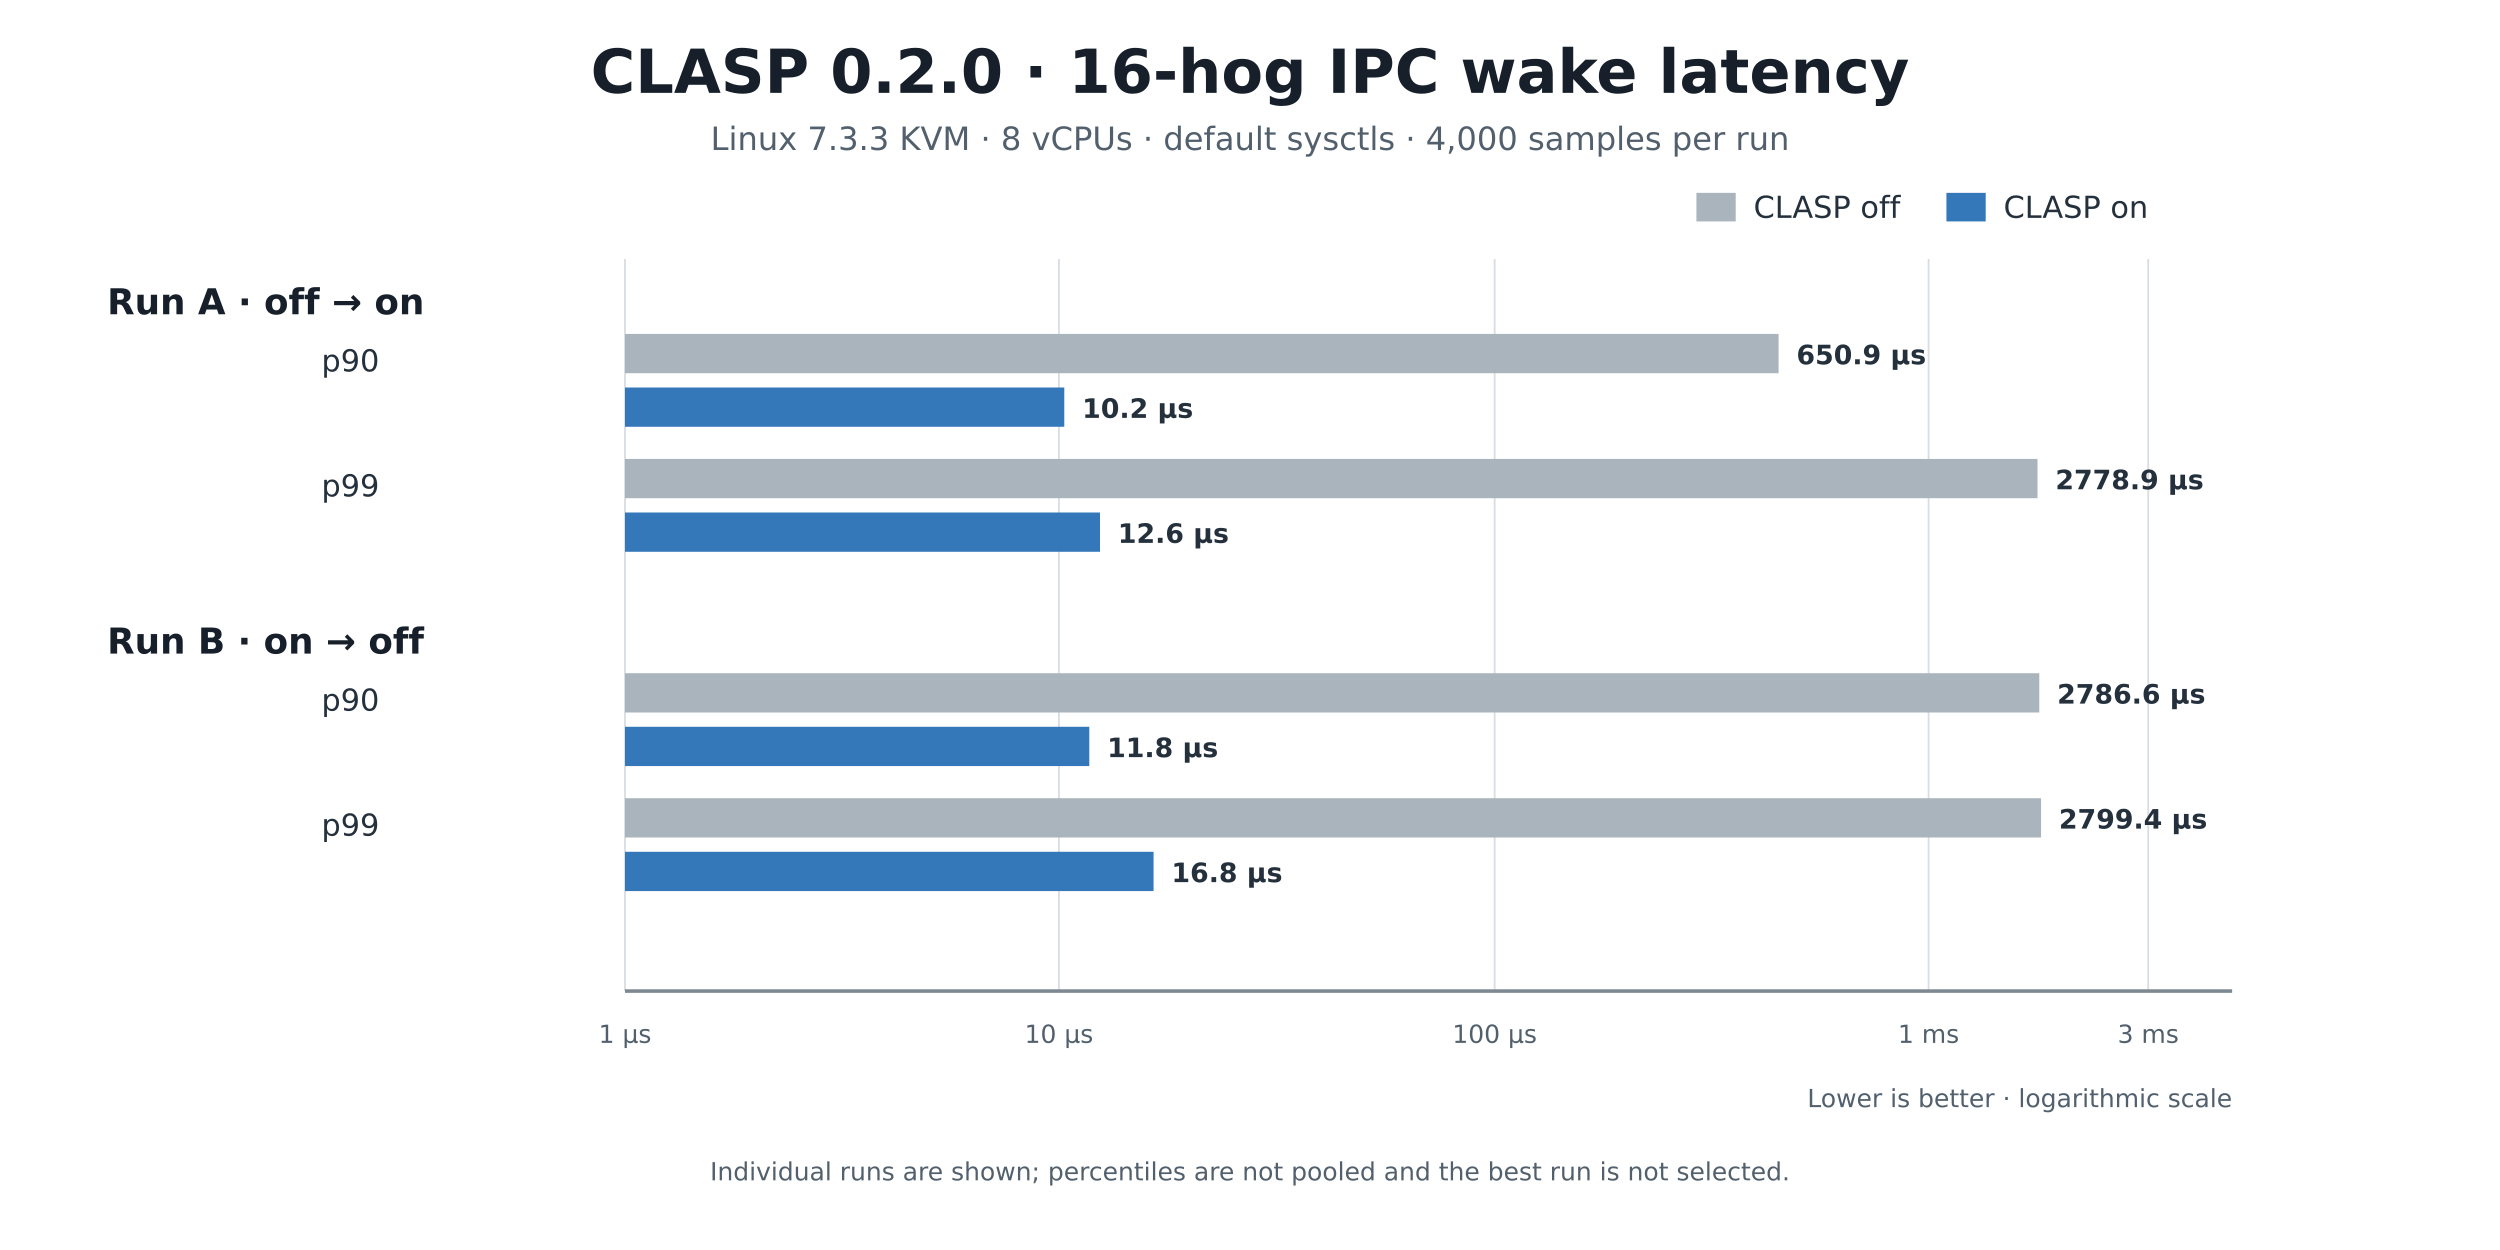
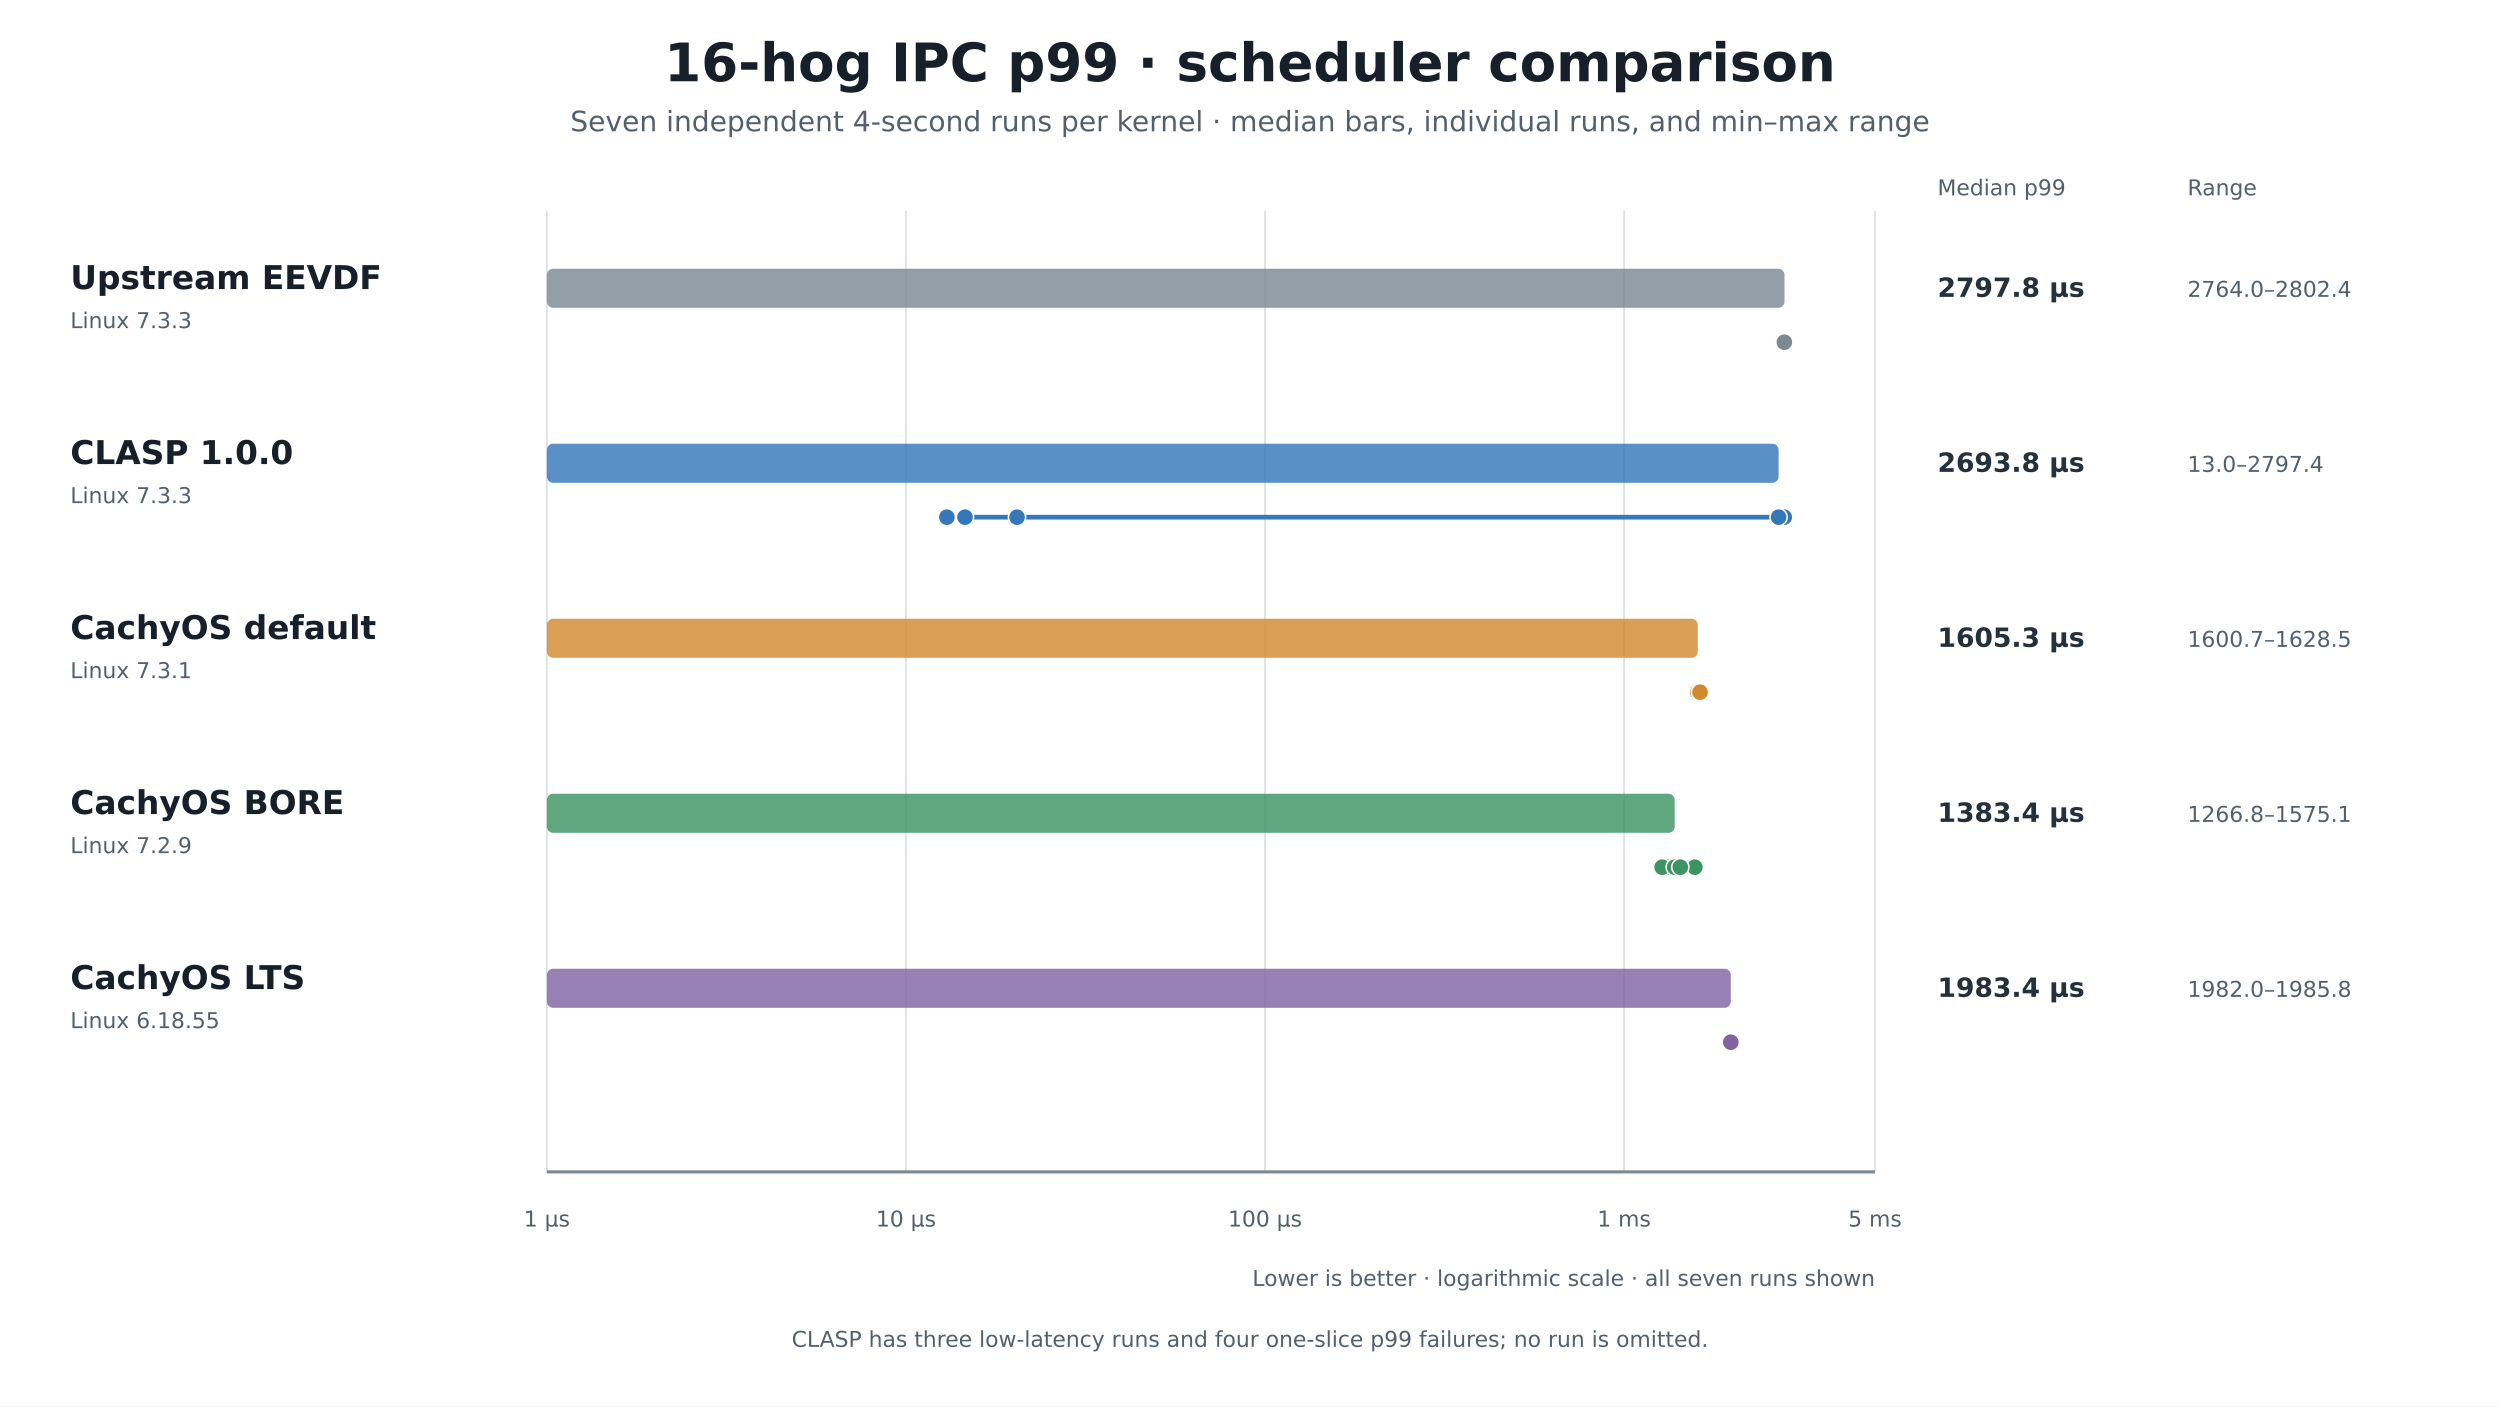
- <svg xmlns="http://www.w3.org/2000/svg" width="1400" height="700" viewBox="0 0 1400 700">
+ <svg xmlns="http://www.w3.org/2000/svg" width="1600" height="900" viewBox="0 0 1600 900">
  <defs>
    <style>
-       .title { font: 700 34px 'DejaVu Sans', sans-serif; fill: #17202a; }
-       .subtitle { font: 18px 'DejaVu Sans', sans-serif; fill: #52606d; }
-       .heading { font: 700 20px 'DejaVu Sans', sans-serif; fill: #17202a; }
-       .text { font: 17px 'DejaVu Sans', sans-serif; fill: #24313d; }
-       .small { font: 14px 'DejaVu Sans', sans-serif; fill: #52606d; }
-       .value { font: 700 15px 'DejaVu Sans', sans-serif; fill: #24313d; }
-       .grid { stroke: #d7dde2; stroke-width: 1; }
-     </style>
+ .title{font:700 34px 'DejaVu Sans',sans-serif;fill:#17202a}.subtitle{font:18px 'DejaVu Sans',sans-serif;fill:#52606d}.heading{font:700 21px 'DejaVu Sans',sans-serif;fill:#17202a}.text{font:17px 'DejaVu Sans',sans-serif;fill:#24313d}.small{font:14px 'DejaVu Sans',sans-serif;fill:#52606d}.value{font:700 17px 'DejaVu Sans',sans-serif;fill:#24313d}.grid{stroke:#d7dde2;stroke-width:1}
+ </style>
  </defs>
-   <rect width="1400" height="700" fill="#ffffff" />
-   <text x="700" y="52" text-anchor="middle" class="title">CLASP 0.2.0 · 16-hog IPC wake latency</text>
-   <text x="700" y="84" text-anchor="middle" class="subtitle">Linux 7.3.3 KVM · 8 vCPUs · default sysctls · 4,000 samples per run</text>
-   <rect x="950" y="108" width="22" height="16" fill="#aab4bd" />
-   <text x="982" y="122" class="text">CLASP off</text>
-   <rect x="1090" y="108" width="22" height="16" fill="#3478b9" />
-   <text x="1122" y="122" class="text">CLASP on</text>
-   <line x1="350" y1="145" x2="350" y2="555" class="grid" />
-   <line x1="593" y1="145" x2="593" y2="555" class="grid" />
-   <line x1="837" y1="145" x2="837" y2="555" class="grid" />
-   <line x1="1080" y1="145" x2="1080" y2="555" class="grid" />
-   <line x1="1203" y1="145" x2="1203" y2="555" class="grid" />
-   <text x="60" y="176" class="heading">Run A · off → on</text>
-   <text x="180" y="208" class="text">p90</text>
-   <rect x="350" y="187" width="646" height="22" fill="#aab4bd" />
-   <text x="1006" y="204" class="value">650.9 µs</text>
-   <rect x="350" y="217" width="246" height="22" fill="#3478b9" />
-   <text x="606" y="234" class="value">10.2 µs</text>
-   <text x="180" y="278" class="text">p99</text>
-   <rect x="350" y="257" width="791" height="22" fill="#aab4bd" />
-   <text x="1151" y="274" class="value">2778.9 µs</text>
-   <rect x="350" y="287" width="266" height="22" fill="#3478b9" />
-   <text x="626" y="304" class="value">12.6 µs</text>
-   <text x="60" y="366" class="heading">Run B · on → off</text>
-   <text x="180" y="398" class="text">p90</text>
-   <rect x="350" y="377" width="792" height="22" fill="#aab4bd" />
-   <text x="1152" y="394" class="value">2786.6 µs</text>
-   <rect x="350" y="407" width="260" height="22" fill="#3478b9" />
-   <text x="620" y="424" class="value">11.8 µs</text>
-   <text x="180" y="468" class="text">p99</text>
-   <rect x="350" y="447" width="793" height="22" fill="#aab4bd" />
-   <text x="1153" y="464" class="value">2799.4 µs</text>
-   <rect x="350" y="477" width="296" height="22" fill="#3478b9" />
-   <text x="656" y="494" class="value">16.8 µs</text>
-   <line x1="350" y1="555" x2="1250" y2="555" stroke="#7d8992" stroke-width="2" />
-   <text x="350" y="584" text-anchor="middle" class="small">1 µs</text>
-   <text x="593" y="584" text-anchor="middle" class="small">10 µs</text>
-   <text x="837" y="584" text-anchor="middle" class="small">100 µs</text>
-   <text x="1080" y="584" text-anchor="middle" class="small">1 ms</text>
-   <text x="1203" y="584" text-anchor="middle" class="small">3 ms</text>
-   <text x="1250" y="620" text-anchor="end" class="small">Lower is better · logarithmic scale</text>
-   <text x="700" y="661" text-anchor="middle" class="small">Individual runs are shown; percentiles are not pooled and the best run is not selected.</text>
+   <rect width="1600" height="900" fill="#fff" />
+   <text x="800" y="52" text-anchor="middle" class="title">16-hog IPC p99 · scheduler comparison</text>
+   <text x="800" y="84" text-anchor="middle" class="subtitle">Seven independent 4-second runs per kernel · median bars, individual runs, and min–max range</text>
+   <line x1="350.0" y1="135" x2="350.0" y2="750" class="grid" />
+   <text x="350.0" y="785" text-anchor="middle" class="small">1 µs</text>
+   <line x1="579.8" y1="135" x2="579.8" y2="750" class="grid" />
+   <text x="579.8" y="785" text-anchor="middle" class="small">10 µs</text>
+   <line x1="809.6" y1="135" x2="809.6" y2="750" class="grid" />
+   <text x="809.6" y="785" text-anchor="middle" class="small">100 µs</text>
+   <line x1="1039.4" y1="135" x2="1039.4" y2="750" class="grid" />
+   <text x="1039.4" y="785" text-anchor="middle" class="small">1 ms</text>
+   <line x1="1200.0" y1="135" x2="1200.0" y2="750" class="grid" />
+   <text x="1200.0" y="785" text-anchor="middle" class="small">5 ms</text>
+   <text x="1240" y="125" class="small">Median p99</text>
+   <text x="1400" y="125" class="small">Range</text>
+   <text x="45" y="185" class="heading">Upstream EEVDF</text>
+   <text x="45" y="210" class="small">Linux 7.3.3</text>
+   <rect x="350" y="172" width="792.1" height="25" rx="4" fill="#7d8992" opacity="0.82" />
+   <line x1="1140.8" y1="219" x2="1142.2" y2="219" stroke="#7d8992" stroke-width="3" />
+   <circle cx="1142.2" cy="219" r="5.5" fill="#7d8992" stroke="#fff" stroke-width="1" />
+   <circle cx="1142.1" cy="219" r="5.5" fill="#7d8992" stroke="#fff" stroke-width="1" />
+   <circle cx="1142.2" cy="219" r="5.5" fill="#7d8992" stroke="#fff" stroke-width="1" />
+   <circle cx="1140.8" cy="219" r="5.5" fill="#7d8992" stroke="#fff" stroke-width="1" />
+   <circle cx="1142.1" cy="219" r="5.5" fill="#7d8992" stroke="#fff" stroke-width="1" />
+   <circle cx="1141.4" cy="219" r="5.5" fill="#7d8992" stroke="#fff" stroke-width="1" />
+   <circle cx="1142.0" cy="219" r="5.5" fill="#7d8992" stroke="#fff" stroke-width="1" />
+   <text x="1240" y="190" class="value">2797.8 µs</text>
+   <text x="1400" y="190" class="small">2764.0–2802.4</text>
+   <text x="45" y="297" class="heading">CLASP 1.0.0</text>
+   <text x="45" y="322" class="small">Linux 7.3.3</text>
+   <rect x="350" y="284" width="788.3" height="25" rx="4" fill="#3478b9" opacity="0.82" />
+   <line x1="606.0" y1="331" x2="1142.0" y2="331" stroke="#3478b9" stroke-width="3" />
+   <circle cx="617.6" cy="331" r="5.5" fill="#3478b9" stroke="#fff" stroke-width="1" />
+   <circle cx="650.9" cy="331" r="5.5" fill="#3478b9" stroke="#fff" stroke-width="1" />
+   <circle cx="1141.9" cy="331" r="5.5" fill="#3478b9" stroke="#fff" stroke-width="1" />
+   <circle cx="1142.0" cy="331" r="5.5" fill="#3478b9" stroke="#fff" stroke-width="1" />
+   <circle cx="1141.9" cy="331" r="5.5" fill="#3478b9" stroke="#fff" stroke-width="1" />
+   <circle cx="1138.3" cy="331" r="5.5" fill="#3478b9" stroke="#fff" stroke-width="1" />
+   <circle cx="606.0" cy="331" r="5.5" fill="#3478b9" stroke="#fff" stroke-width="1" />
+   <text x="1240" y="302" class="value">2693.8 µs</text>
+   <text x="1400" y="302" class="small">13.0–2797.4</text>
+   <text x="45" y="409" class="heading">CachyOS default</text>
+   <text x="45" y="434" class="small">Linux 7.3.1</text>
+   <rect x="350" y="396" width="736.6" height="25" rx="4" fill="#d28a2e" opacity="0.82" />
+   <line x1="1086.3" y1="443" x2="1088.0" y2="443" stroke="#d28a2e" stroke-width="3" />
+   <circle cx="1086.7" cy="443" r="5.5" fill="#d28a2e" stroke="#fff" stroke-width="1" />
+   <circle cx="1086.7" cy="443" r="5.5" fill="#d28a2e" stroke="#fff" stroke-width="1" />
+   <circle cx="1086.5" cy="443" r="5.5" fill="#d28a2e" stroke="#fff" stroke-width="1" />
+   <circle cx="1086.4" cy="443" r="5.5" fill="#d28a2e" stroke="#fff" stroke-width="1" />
+   <circle cx="1086.3" cy="443" r="5.5" fill="#d28a2e" stroke="#fff" stroke-width="1" />
+   <circle cx="1086.6" cy="443" r="5.5" fill="#d28a2e" stroke="#fff" stroke-width="1" />
+   <circle cx="1088.0" cy="443" r="5.5" fill="#d28a2e" stroke="#fff" stroke-width="1" />
+   <text x="1240" y="414" class="value">1605.3 µs</text>
+   <text x="1400" y="414" class="small">1600.7–1628.5</text>
+   <text x="45" y="521" class="heading">CachyOS BORE</text>
+   <text x="45" y="546" class="small">Linux 7.2.9</text>
+   <rect x="350" y="508" width="721.8" height="25" rx="4" fill="#3c9463" opacity="0.82" />
+   <line x1="1063.0" y1="555" x2="1084.7" y2="555" stroke="#3c9463" stroke-width="3" />
+   <circle cx="1063.0" cy="555" r="5.5" fill="#3c9463" stroke="#fff" stroke-width="1" />
+   <circle cx="1075.5" cy="555" r="5.5" fill="#3c9463" stroke="#fff" stroke-width="1" />
+   <circle cx="1066.5" cy="555" r="5.5" fill="#3c9463" stroke="#fff" stroke-width="1" />
+   <circle cx="1084.7" cy="555" r="5.5" fill="#3c9463" stroke="#fff" stroke-width="1" />
+   <circle cx="1063.8" cy="555" r="5.5" fill="#3c9463" stroke="#fff" stroke-width="1" />
+   <circle cx="1071.8" cy="555" r="5.5" fill="#3c9463" stroke="#fff" stroke-width="1" />
+   <circle cx="1075.4" cy="555" r="5.5" fill="#3c9463" stroke="#fff" stroke-width="1" />
+   <text x="1240" y="526" class="value">1383.4 µs</text>
+   <text x="1400" y="526" class="small">1266.8–1575.1</text>
+   <text x="45" y="633" class="heading">CachyOS LTS</text>
+   <text x="45" y="658" class="small">Linux 6.18.55</text>
+   <rect x="350" y="620" width="757.7" height="25" rx="4" fill="#8064a2" opacity="0.82" />
+   <line x1="1107.7" y1="667" x2="1107.8" y2="667" stroke="#8064a2" stroke-width="3" />
+   <circle cx="1107.7" cy="667" r="5.5" fill="#8064a2" stroke="#fff" stroke-width="1" />
+   <circle cx="1107.7" cy="667" r="5.5" fill="#8064a2" stroke="#fff" stroke-width="1" />
+   <circle cx="1107.8" cy="667" r="5.5" fill="#8064a2" stroke="#fff" stroke-width="1" />
+   <circle cx="1107.8" cy="667" r="5.5" fill="#8064a2" stroke="#fff" stroke-width="1" />
+   <circle cx="1107.7" cy="667" r="5.5" fill="#8064a2" stroke="#fff" stroke-width="1" />
+   <circle cx="1107.8" cy="667" r="5.5" fill="#8064a2" stroke="#fff" stroke-width="1" />
+   <circle cx="1107.7" cy="667" r="5.5" fill="#8064a2" stroke="#fff" stroke-width="1" />
+   <text x="1240" y="638" class="value">1983.4 µs</text>
+   <text x="1400" y="638" class="small">1982.0–1985.8</text>
+   <line x1="350" y1="750" x2="1200" y2="750" stroke="#7d8992" stroke-width="2" />
+   <text x="1200" y="823" text-anchor="end" class="small">Lower is better · logarithmic scale · all seven runs shown</text>
+   <text x="800" y="862" text-anchor="middle" class="small">CLASP has three low-latency runs and four one-slice p99 failures; no run is omitted.</text>
</svg>
